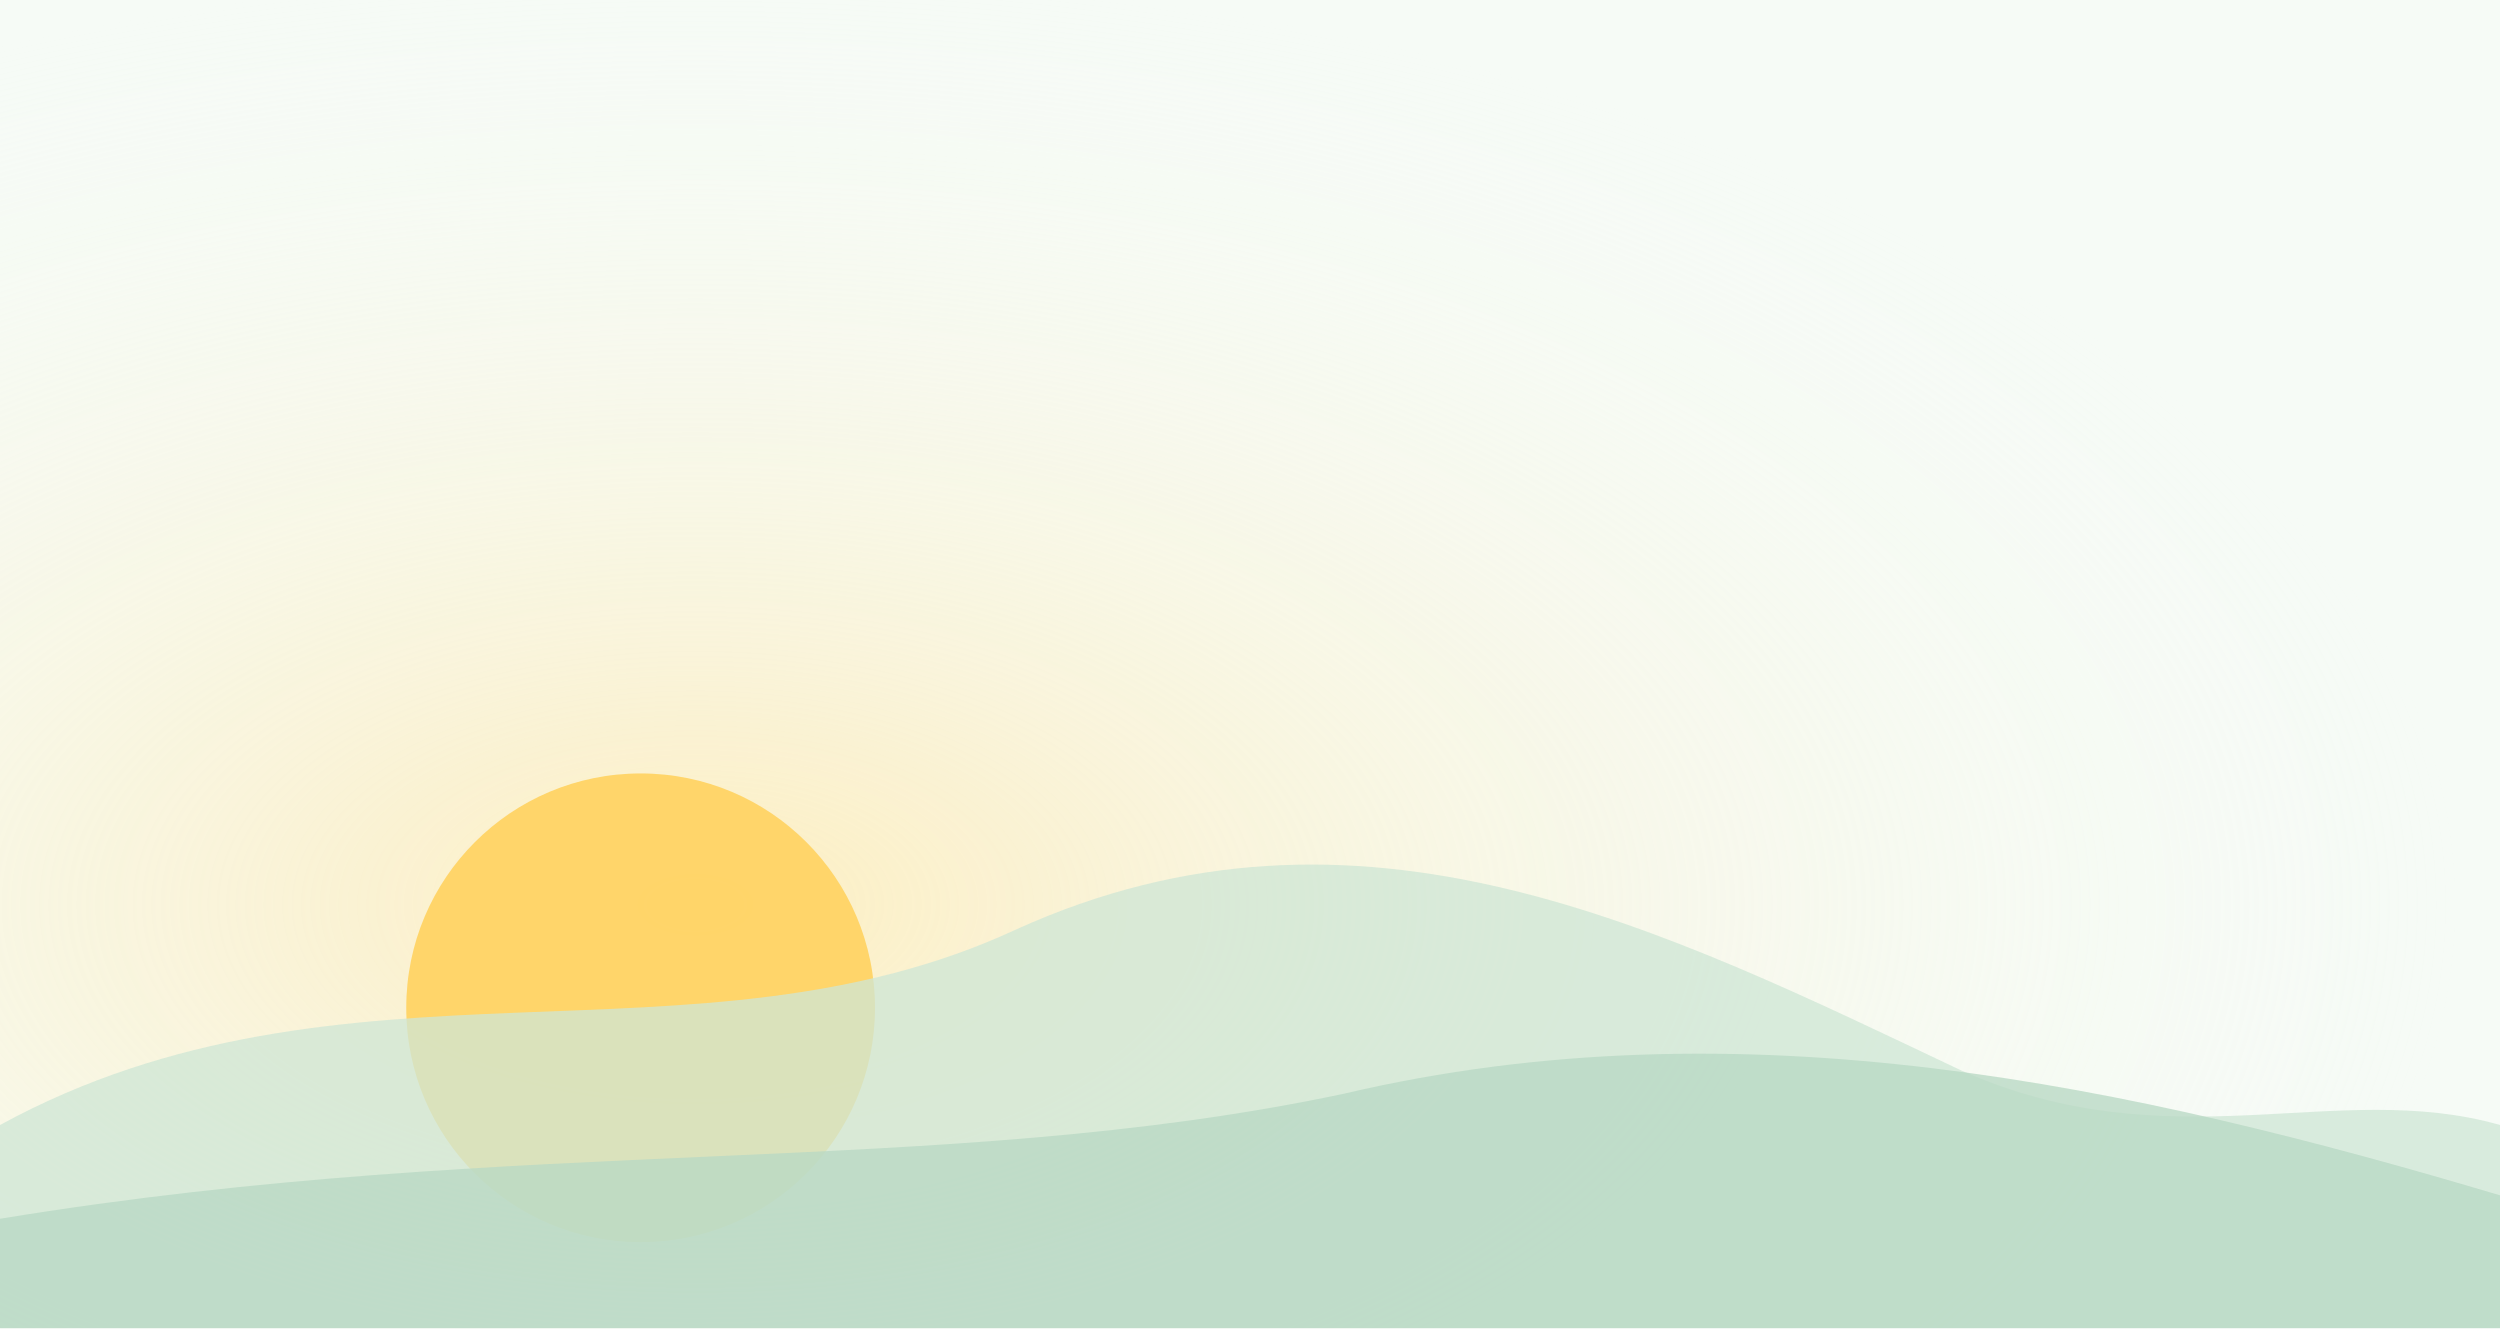
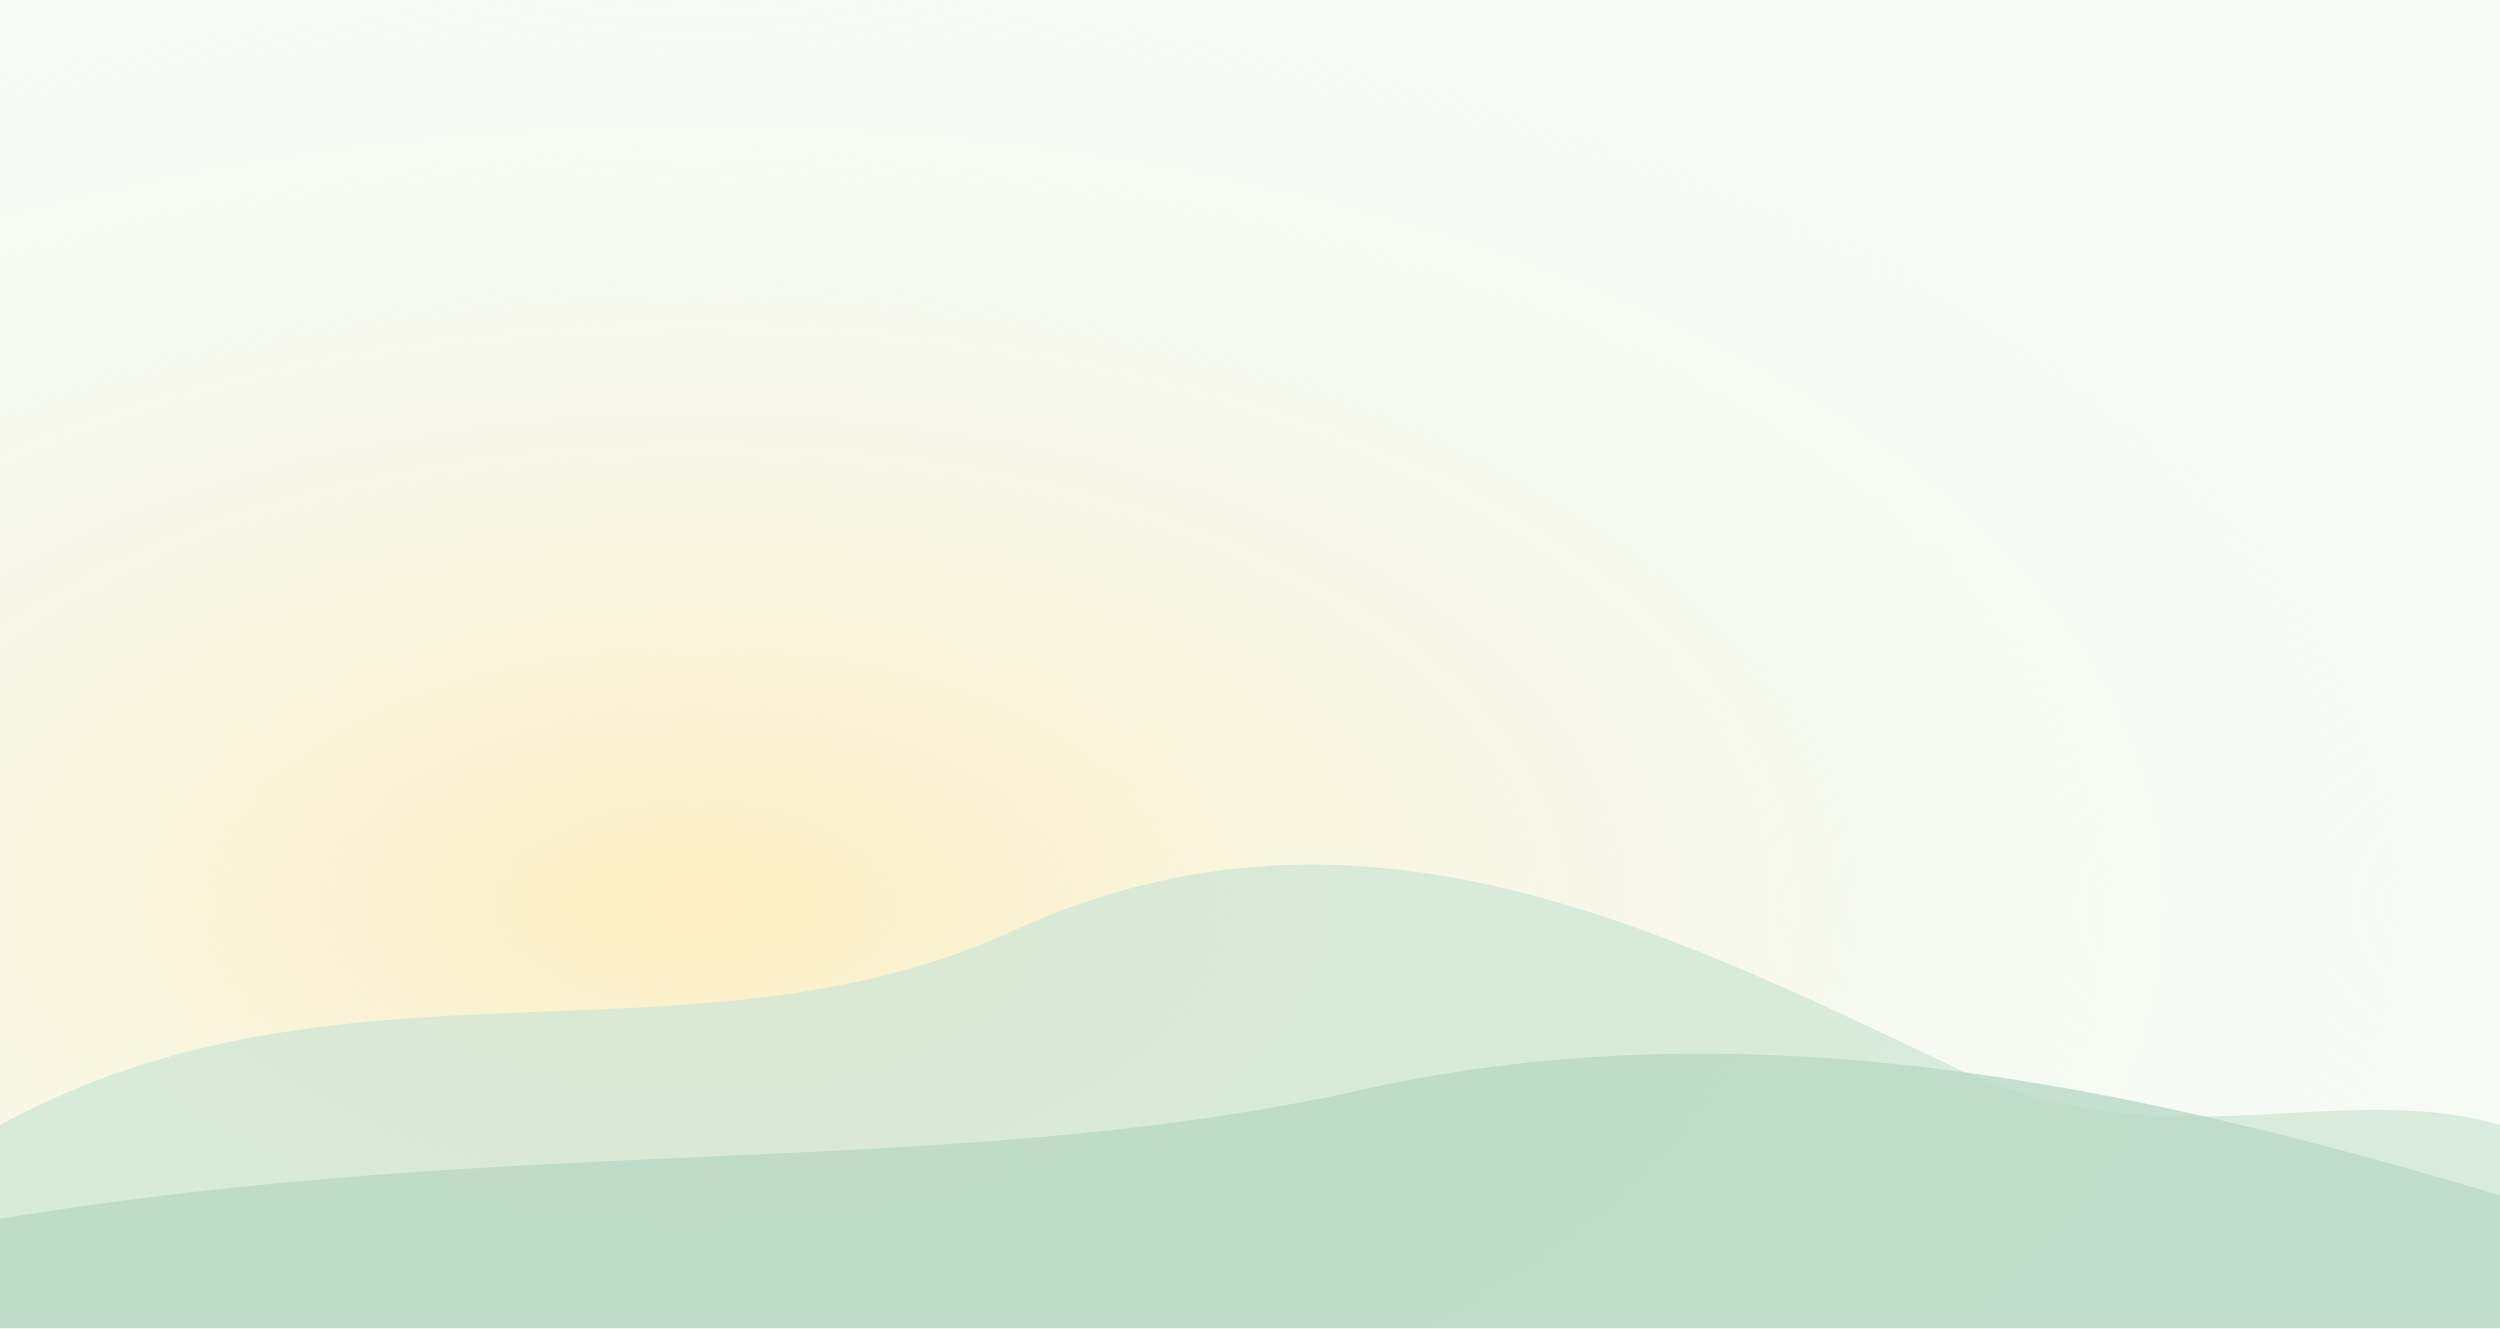
<svg xmlns="http://www.w3.org/2000/svg" width="320" height="170" viewBox="0 0 320 170">
  <defs>
    <radialGradient id="g" cx="0.28" cy="0.68" r="0.70">
      <stop stop-color="#FFE9AE" stop-opacity=".74" />
      <stop offset="1" stop-color="#F6FBF6" stop-opacity="0" />
    </radialGradient>
  </defs>
  <rect width="320" height="170" fill="#F6FBF6" />
  <rect width="320" height="170" fill="url(#g)" />
  <g transform="translate(0 90)">
-     <circle cx="82" cy="39" r="30" fill="#FFD364" fill-opacity=".94" />
    <path d="M0 54 C44 30 89 48 130 29 C174 9 213 29 251 47 C278 59 299 48 320 54V80H0Z" fill="#CEE6D5" fill-opacity=".76" />
    <path d="M0 66 C67 55 120 61 172 50 C223 38 273 49 320 63V80H0Z" fill="#B8D9C4" fill-opacity=".78" />
  </g>
</svg>
